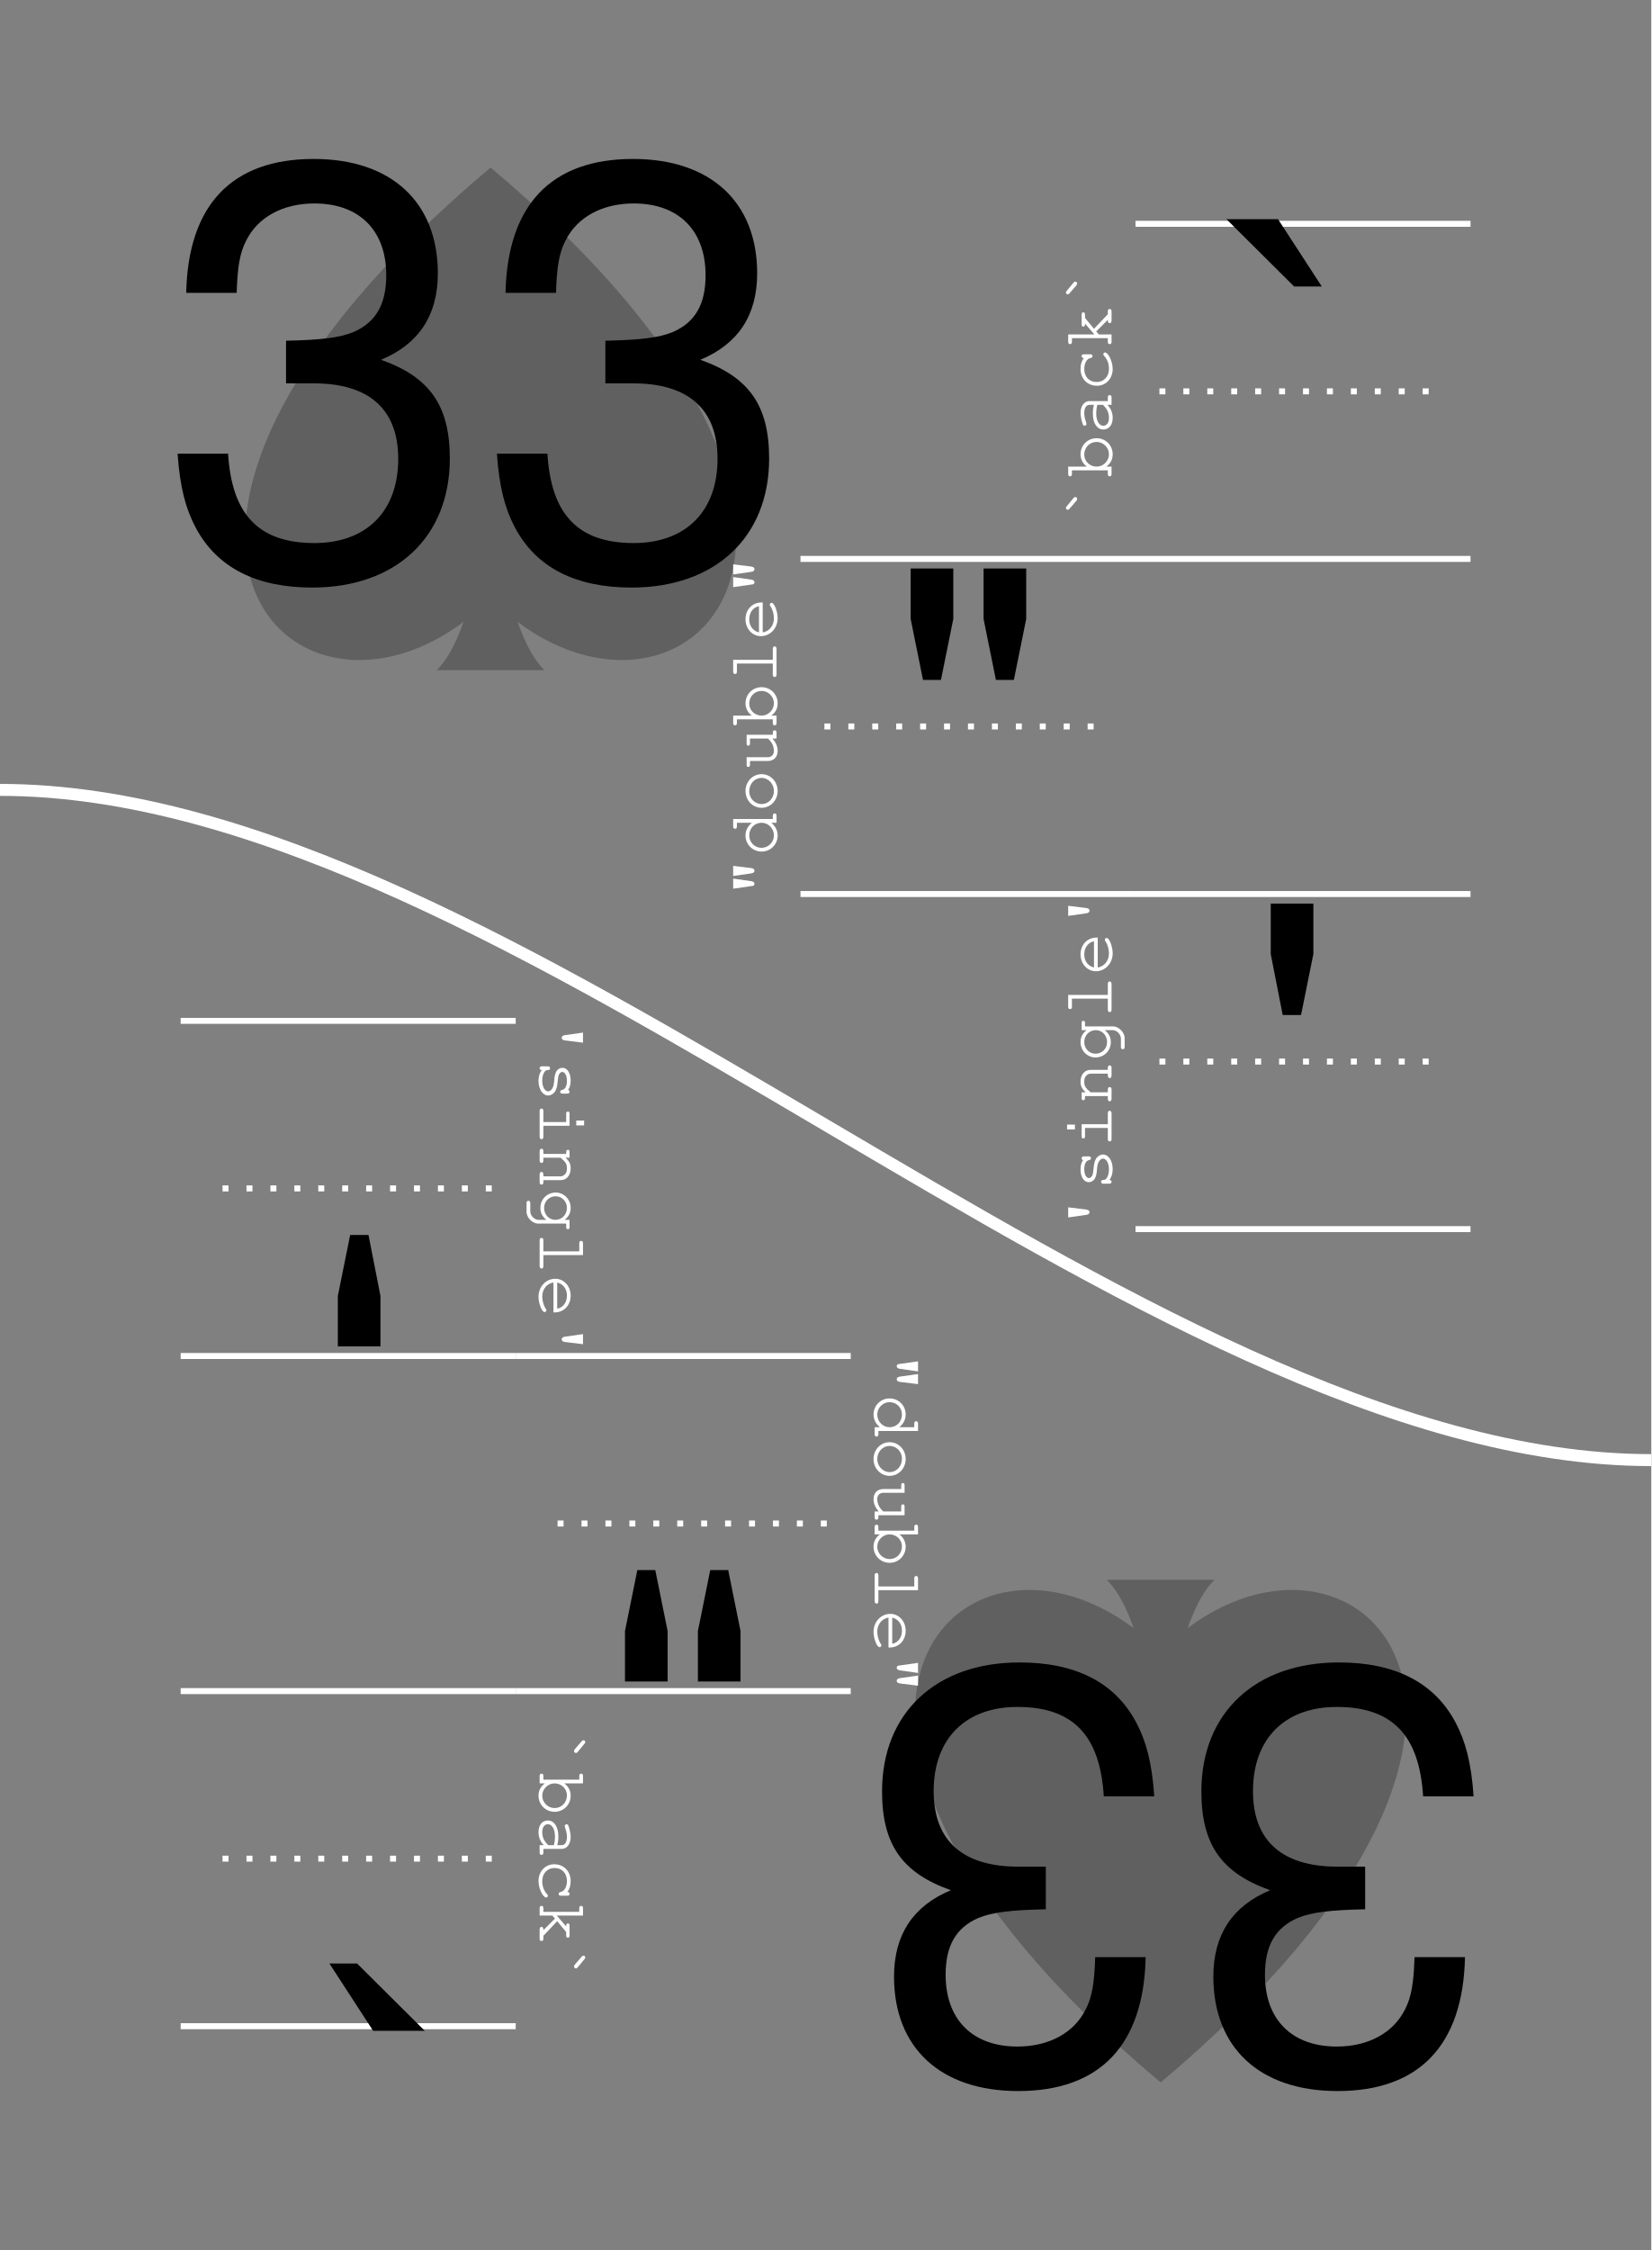
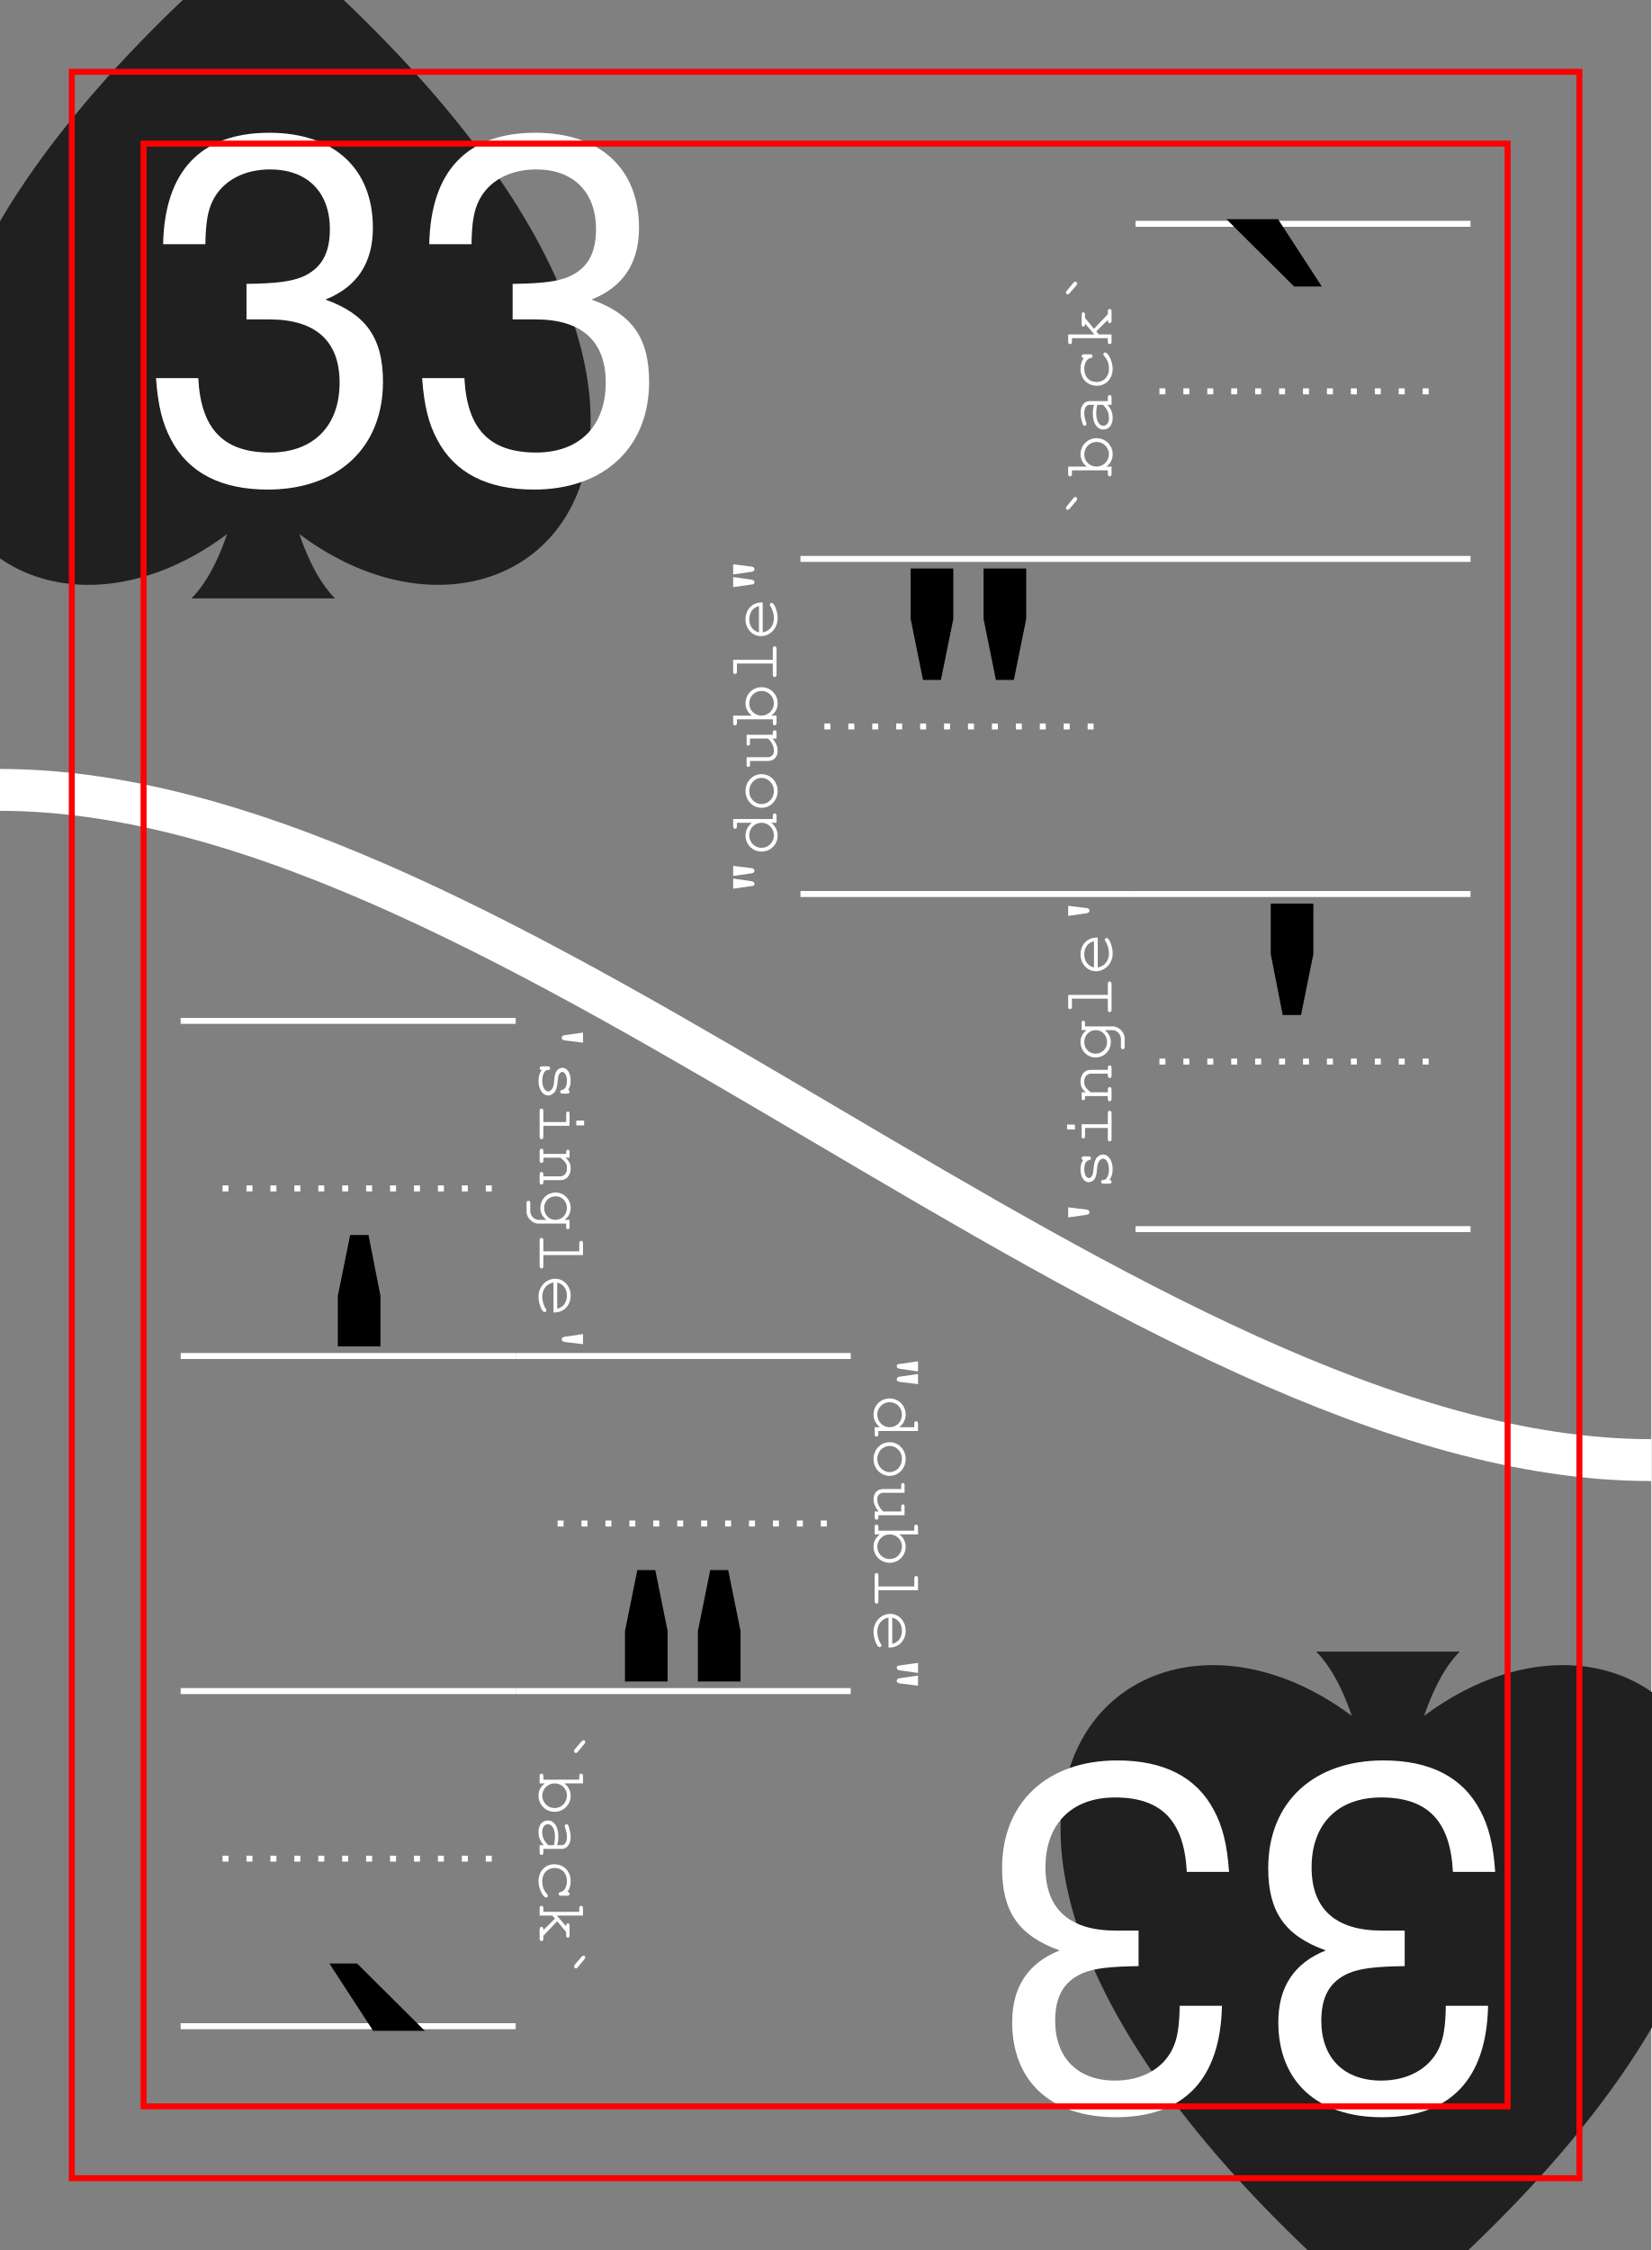
<svg xmlns="http://www.w3.org/2000/svg" xmlns:xlink="http://www.w3.org/1999/xlink" width="69mm" height="94mm" viewBox="-3 -3 69 94" version="1.1" id="card-33">
  <style>
    text { font-family:Helvetica; font-size:19.04px; line-height:1; fill:#000000;fill-opacity:1;stroke:none; }
   
   g.emoji path, g.emoji ellipse, g.emoji circle  { fill:none;stroke:#000000;stroke-width:1.0;stroke-linecap:round;stroke-miterlimit:4;stroke-dasharray:none;stroke-opacity:1 }
   g#card-33-formats-dark text { font-size:7px;fill:#ffffff; }
   g#card-33-thumb-up text, g#card-33-thumb-down text { font-size:7px; }
   path  { fill:none;stroke:#000000;stroke-width:1.0;stroke-linecap:butt;stroke-linejoin:miter;stroke-opacity:1; }
   path.suit { stroke:none; }
   g#card-33-border path  { fill:#808080;fill-opacity:1;stroke:#000000;stroke-width:1.5;stroke-opacity:1;stroke-miterlimit:4;stroke-dasharray:none; }
   g#card-33-lines path { fill:none;stroke:#ffffff;stroke-width:0.25;stroke-linecap:butt;stroke-linejoin:miter;stroke-miterlimit:4;stroke-dasharray:none;stroke-dashoffset:0;stroke-opacity:1 }
   g#card-33-lines-dark path { fill:none;stroke:#000000;stroke-width:0.5;stroke-linecap:butt;stroke-linejoin:miter;stroke-miterlimit:4;stroke-dasharray:none;stroke-dashoffset:0;stroke-opacity:1; }
   g#card-33-lines path.lines-center { stroke-dasharray:0.25, 0.75;}
  </style>
  <defs>
    <g id="card-33-heart-full" class="emoji" transform="translate(-7,-14)">
      <path d="M 7,14 C -5.5,3.5 2,-3 7,2 12,-3 19.5,3.5 7,14 Z" />
    </g>
    <g id="card-33-heart-broken" class="emoji" transform="translate(-7,-14)">
      <path d="M 3.119,0.918 C -0.516,1.134 -2.304,6.546 6.573,13.572            L 10.056,6.195 5.805,7.761 6.763,2.319            C 5.546,1.284 4.244,0.851 3.119,0.918 Z" />
      <path d="M 11.598,-0.031 C 10.627,-0.087 9.524,0.229 8.459,0.983            L 6.937,5.754 12.36,4.47 6.655,12.992            c 0.148,0.146 0.298,0.292 0.453,0.44            C 17.163,6.008 15.371,0.19 11.598,-0.031 Z" />
    </g>
    <g id="card-33-thumb" class="emoji">
      <path d="m 0.25,6 h 4 C 3.761,3.426 2.261,0.331 6.095,0.464           9.005,0.565 8.214,3.28 7.75,6 c 3,0 7,1 4,3 1,1 1,1 0,2 2,1 2,3 -11.5,2 z" />
      <path style="stroke-width:0.5" d="m 4.722,1.807 c 0,0 0.175,2.379 1.03,2.351           0.834,-0.027 0.855,-2.351 0.855,-2.351 z" />
    </g>
    <g id="card-33-thumb-up" class="emoji" transform="translate(-7,-14)">
      <use xlink:href="#card-33-thumb" />
      <text text-anchor="middle" x="6" y="12">+1</text>
    </g>
    <g id="card-33-thumb-down" class="emoji" transform="translate(-7,-14)">
      <use transform="matrix(1,0,0,-1,0,14)" xlink:href="#card-33-thumb" />
      <text text-anchor="middle" x="7" y="7">-1</text>
    </g>
    <g id="card-33-sad" class="emoji" transform="translate(-7,-14)">
      <ellipse id="card-33-sad-right-eye" cx="9.5" cy="4" rx="0.25" ry="0.75" />
      <ellipse id="card-33-sad-left-eye" cx="4.5" cy="4" rx="0.25" ry="0.75" />
      <circle id="card-33-sad-face" cx="7" cy="7" r="7" />
      <path id="card-33-sad-frown" d="m 3,10 c 1.5,-3 6,-3 8,0" />
    </g>
    <g id="card-33-happy" class="emoji" transform="translate(-7,-14)">
      <ellipse id="card-33-happy-right-eye" cx="9.5" cy="4" rx="0.25" ry="0.75" />
      <ellipse id="card-33-happy-left-eye" cx="4.5" cy="4" rx="0.25" ry="0.75" />
      <circle id="card-33-happy-face" cx="7" cy="7" r="7" />
      <path id="card-33-happy-smile" d="m 3,8 c 1.5,4 6,4 8,0" />
    </g>
    <g id="card-33-suit-club" transform="translate(7,7)">
-       <path id="card-33-suit-club-flower" style="fill:#60ff60;stroke:none" d="     M -7.347880794884119e-16,4.0      C 3.365,12.557 12.557,-3.365 3.464,-2.0      C 9.192,-9.192 -9.192,-9.192 -3.464,-2      C -12.557,-3.365 -3.365,12.557 -7.347880794884119e-16,4.0      Z     " />
-       <path id="card-33-suit-club-stem" style="fill:#60ff60;stroke:none" d="     m 0,7.0      h -1.5      c 1.5,-1.5 1.5,-7.0 1.5,-7.0      c 0,0 0,5.5 1.5,7.0      z" />
+       <path id="card-33-suit-club-flower" style="fill:#208020;stroke:none" d="     M -7.347880794884119e-16,4.0      C 3.365,12.557 12.557,-3.365 3.464,-2.0      C 9.192,-9.192 -9.192,-9.192 -3.464,-2      C -12.557,-3.365 -3.365,12.557 -7.347880794884119e-16,4.0      Z     " />
+       <path id="card-33-suit-club-stem" style="fill:#208020;stroke:none" d="     m 0,7.0      h -1.5      c 1.5,-1.5 1.5,-7.0 1.5,-7.0      c 0,0 0,5.5 1.5,7.0      z" />
    </g>
    <g id="card-33-suit-heart">
-       <path style="fill:#ff6060;stroke:none" d="M 7,14 C -5.5,3.5 2,-3 7,2 12,-3 19.5,3.5 7,14 Z" />
+       <path style="fill:#802020;stroke:none" d="M 7,14 C -5.5,3.5 2,-3 7,2 12,-3 19.5,3.5 7,14 Z" />
    </g>
    <g id="card-33-suit-diamond">
-       <path style="fill:#6060ff;stroke:none" d="m 7,14 -7,-10 7,-4 7,4 z" />
+       <path style="fill:#202080;stroke:none" d="m 7,14 -7,-10 7,-4 7,4 z" />
    </g>
    <g id="card-33-suit-spade">
-       <path style="fill:#606060;stroke:none" d="M 7,0 C -5.5,10.5 2,17 7,12 12,17 19.5,10.5 7,0 Z" />
-       <path style="fill:#606060;stroke:none" d="m 7,14 h -1.5 c 1.5,-1.5 1.5,-7.0 1.5,-7.0 c 0,0 0,5.5 1.5,7.0 z" />
+       <path style="fill:#202020;stroke:none" d="M 7,0 C -5.5,10.5 2,17 7,12 12,17 19.5,10.5 7,0 Z" />
+       <path style="fill:#202020;stroke:none" d="m 7,14 h -1.5 c 1.5,-1.5 1.5,-7.0 1.5,-7.0 c 0,0 0,5.5 1.5,7.0 z" />
    </g>
    <g id="card-33-lines">
      <path d="m 0,0 14,0" />
      <path class="lines-center" d="m 1,7 12,0" />
      <path d="m 0,14 14,0" />
    </g>
    <g id="card-33-lines-dark">
      
      
      
    </g>
    <g id="card-33-translate-text">
      <text xml:space="preserve" x="37.45" y="34.25" text-anchor="middle">"</text>
      <text xml:space="preserve" x="51" y="20.25" text-anchor="middle">`</text>
      <text xml:space="preserve" x="51" y="48.25" text-anchor="middle">'</text>
    </g>
    <g id="card-33-translate-pics">
      <use x="37.45" y="34.25" xlink:href="#card-33-" />
      <use x="51" y="20.25" xlink:href="#card-33-" />
      <use x="51" y="48.25" xlink:href="#card-33-" />
    </g>
    <g id="card-33-formats">
      <g id="formats-up" transform="translate(44.45,6.35)">
        <use xlink:href="#card-33-lines" />
        <text transform="rotate(-90) translate(-7,-1)" xml:space="preserve" text-anchor="middle" style="font-size:3px;line-height:1;font-family:Courier;fill:#ffffff;fill-opacity:1;stroke:#ffffff;stroke-width:0;stroke-miterlimit:4;stroke-dasharray:none;stroke-opacity:1">`back`</text>
      </g>
      <g id="card-33-formats-plain" transform="translate(30.45,20.35)">
        <use xlink:href="#card-33-lines" />
        <text transform="rotate(-90) translate(-7,-1)" xml:space="preserve" text-anchor="middle" style="font-size:3px;line-height:1;font-family:Courier;fill:#ffffff;fill-opacity:1;stroke:#ffffff;stroke-width:0;stroke-miterlimit:4;stroke-dasharray:none;stroke-opacity:1">"double"</text>
      </g>
      <g id="card-33-formats-down" transform="translate(44.45,34.35)">
        <use xlink:href="#card-33-lines" />
        <text transform="rotate(-90) translate(-7,-1)" xml:space="preserve" text-anchor="middle" style="font-size:3px;line-height:1;font-family:Courier;fill:#ffffff;fill-opacity:1;stroke:#ffffff;stroke-width:0;stroke-miterlimit:4;stroke-dasharray:none;stroke-opacity:1">'single'</text>
      </g>
      <text xml:space="preserve" text-anchor="middle" style="font-size:7px;line-height:1;font-family:Courier;fill:#ffffff;fill-opacity:1;stroke:#ffffff;stroke-width:0;stroke-miterlimit:4;stroke-dasharray:none;stroke-opacity:1" x="51.45" y="28.50" />
    </g>
    <g id="card-33-formats-dark">
      <g id="card-33-formats-up" transform="translate(44.45,6.35)">
        <use xlink:href="#card-33-lines-dark" />
        <text transform="rotate(-90) translate(-7,-1)" xml:space="preserve" text-anchor="middle" style="font-size:3px;line-height:1;font-family:Courier;fill:#ffffff;fill-opacity:1;stroke:#ffffff;stroke-width:0;stroke-miterlimit:4;stroke-dasharray:none;stroke-opacity:1">`back`</text>
      </g>
      <g id="card-33-formats-plain" transform="translate(30.45,20.35)">
        <use xlink:href="#card-33-lines-dark" />
        <text transform="rotate(-90) translate(-7,18.5)" xml:space="preserve" text-anchor="middle" style="font-size:4px;line-height:1;font-family:Courier;fill:#ffffff;fill-opacity:1;stroke:#ffffff;stroke-width:0;stroke-miterlimit:4;stroke-dasharray:none;stroke-opacity:1">"double"</text>
      </g>
      <g id="card-33-formats-down" transform="translate(44.45,34.35)">
        <use xlink:href="#card-33-lines-dark" />
        <text transform="rotate(-90) translate(-7,-1)" xml:space="preserve" text-anchor="middle" style="font-size:3px;line-height:1;font-family:Courier;fill:#ffffff;fill-opacity:1;stroke:#ffffff;stroke-width:0;stroke-miterlimit:4;stroke-dasharray:none;stroke-opacity:1">'single'</text>
      </g>
      <text xml:space="preserve" text-anchor="middle" style="fill:#000000;font-size:150%" x="51.45" y="36" />
    </g>
  </defs>
  <g id="card-33-main-layer">
    <rect x="-3" y="-3" width="69" height="94" style="fill:#808080" />
-     <use opacity="1" transform="matrix(1.5,0,0,1.5,7,4)" xlink:href="#card-33-suit-spade" />
+     <use opacity="1" transform="matrix(2,0,0,2,-6,-6)" xlink:href="#card-33-suit-spade" />
    <use xlink:href="#card-33-formats" />
    <g transform="rotate(180,31.5,44)">
-       <use opacity="1" transform="matrix(1.5,0,0,1.5,7,4)" xlink:href="#card-33-suit-spade" />
+       <use opacity="1" transform="matrix(2,0,0,2,-6,-6)" xlink:href="#card-33-suit-spade" />
      <use xlink:href="#card-33-formats" />
    </g>
    <g id="card-33-border">
-       <path id="card-33-border-separator" style="stroke:#ffffff;stroke-width:0.5;fill:none;" d="M -3.0,30 C 18.5,30 44.5,58 66,58" />
+       <path id="card-33-border-separator" style="stroke:#ffffff;stroke-width:1.75;fill:none;" d="M -3.0,30 C 18.5,30 44.5,58 66,58" />
    </g>
    <g id="card-33-upward">
-       <text x="17" y="21" style="font-family:Helvetica;font-size:24px;" text-anchor="middle">33</text>
+       <text x="14" y="17" style="font-family:Helvetica;font-size:20px;fill:#fff" text-anchor="middle">33</text>
      <use xlink:href="#card-33-translate-text" />
    </g>
    <use xlink:href="#card-33-upward" transform="rotate(180,31.5,44)" />
+     <rect x="0" y="0" width="63" height="88" style="stroke:#f00;stroke-width:0.25;fill:none;" />
+     <rect x="3" y="3" width="57" height="82" style="stroke:#f00;stroke-width:0.25;fill:none;" />
  </g>
</svg>
